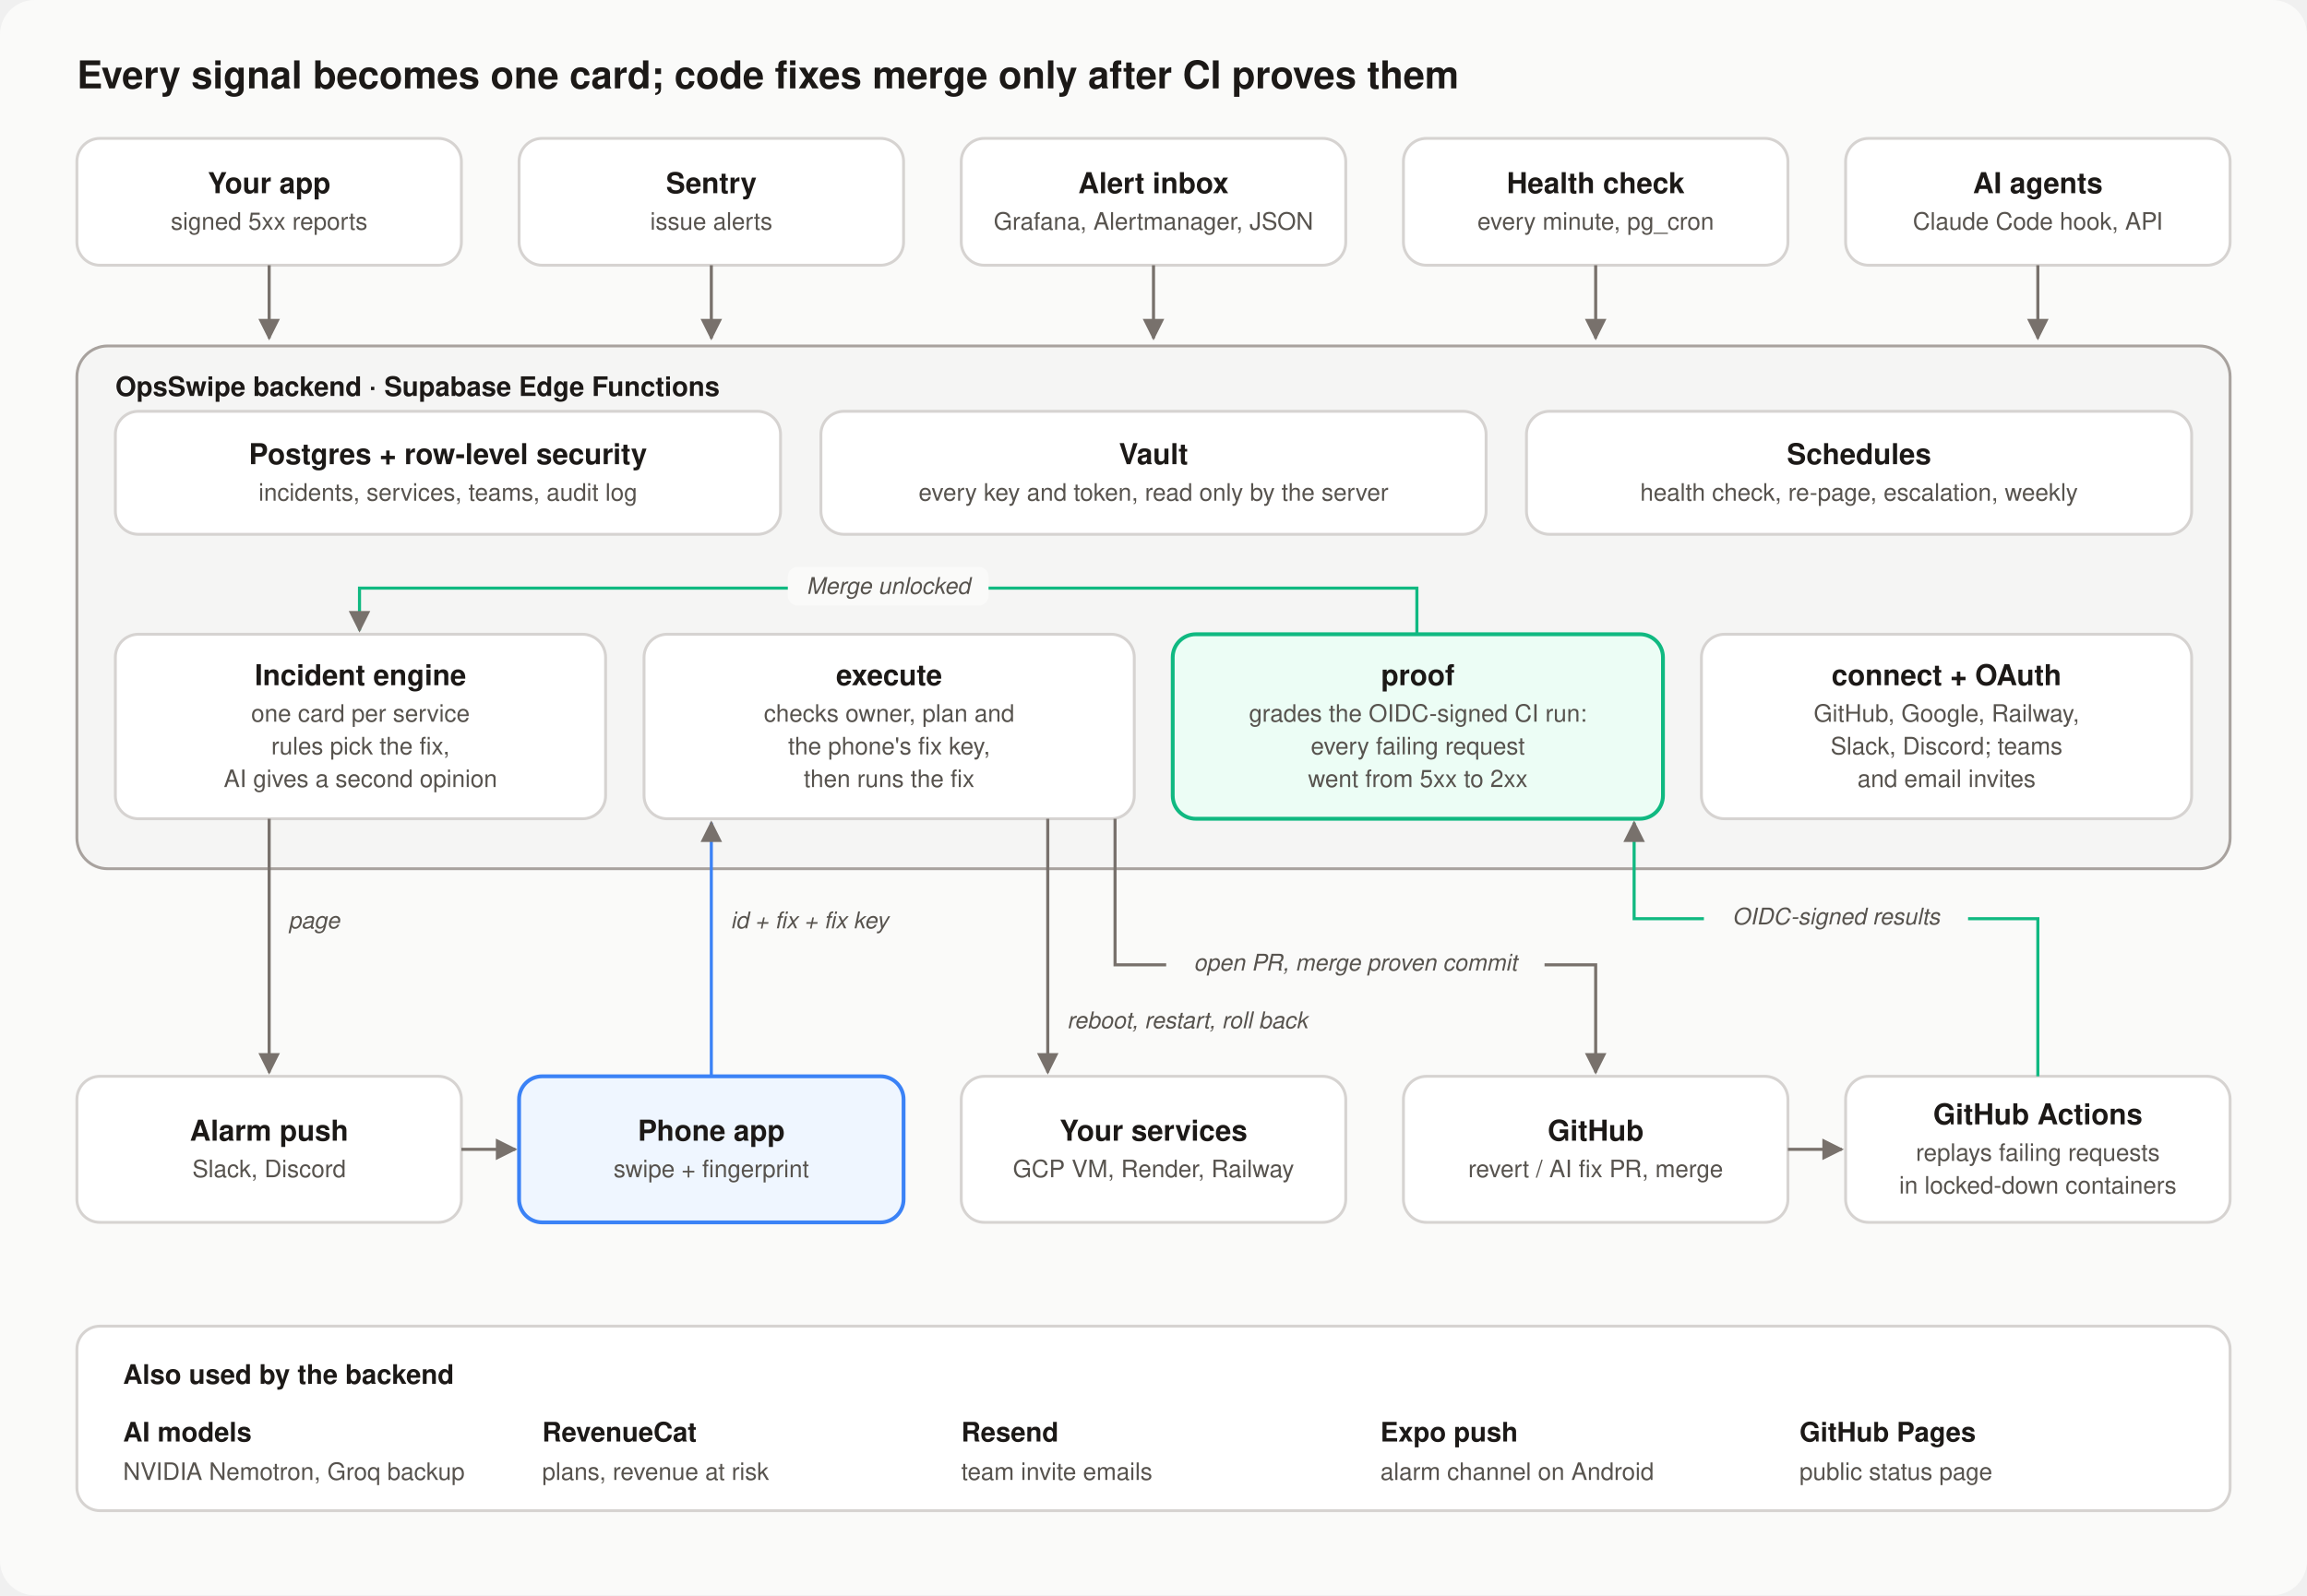
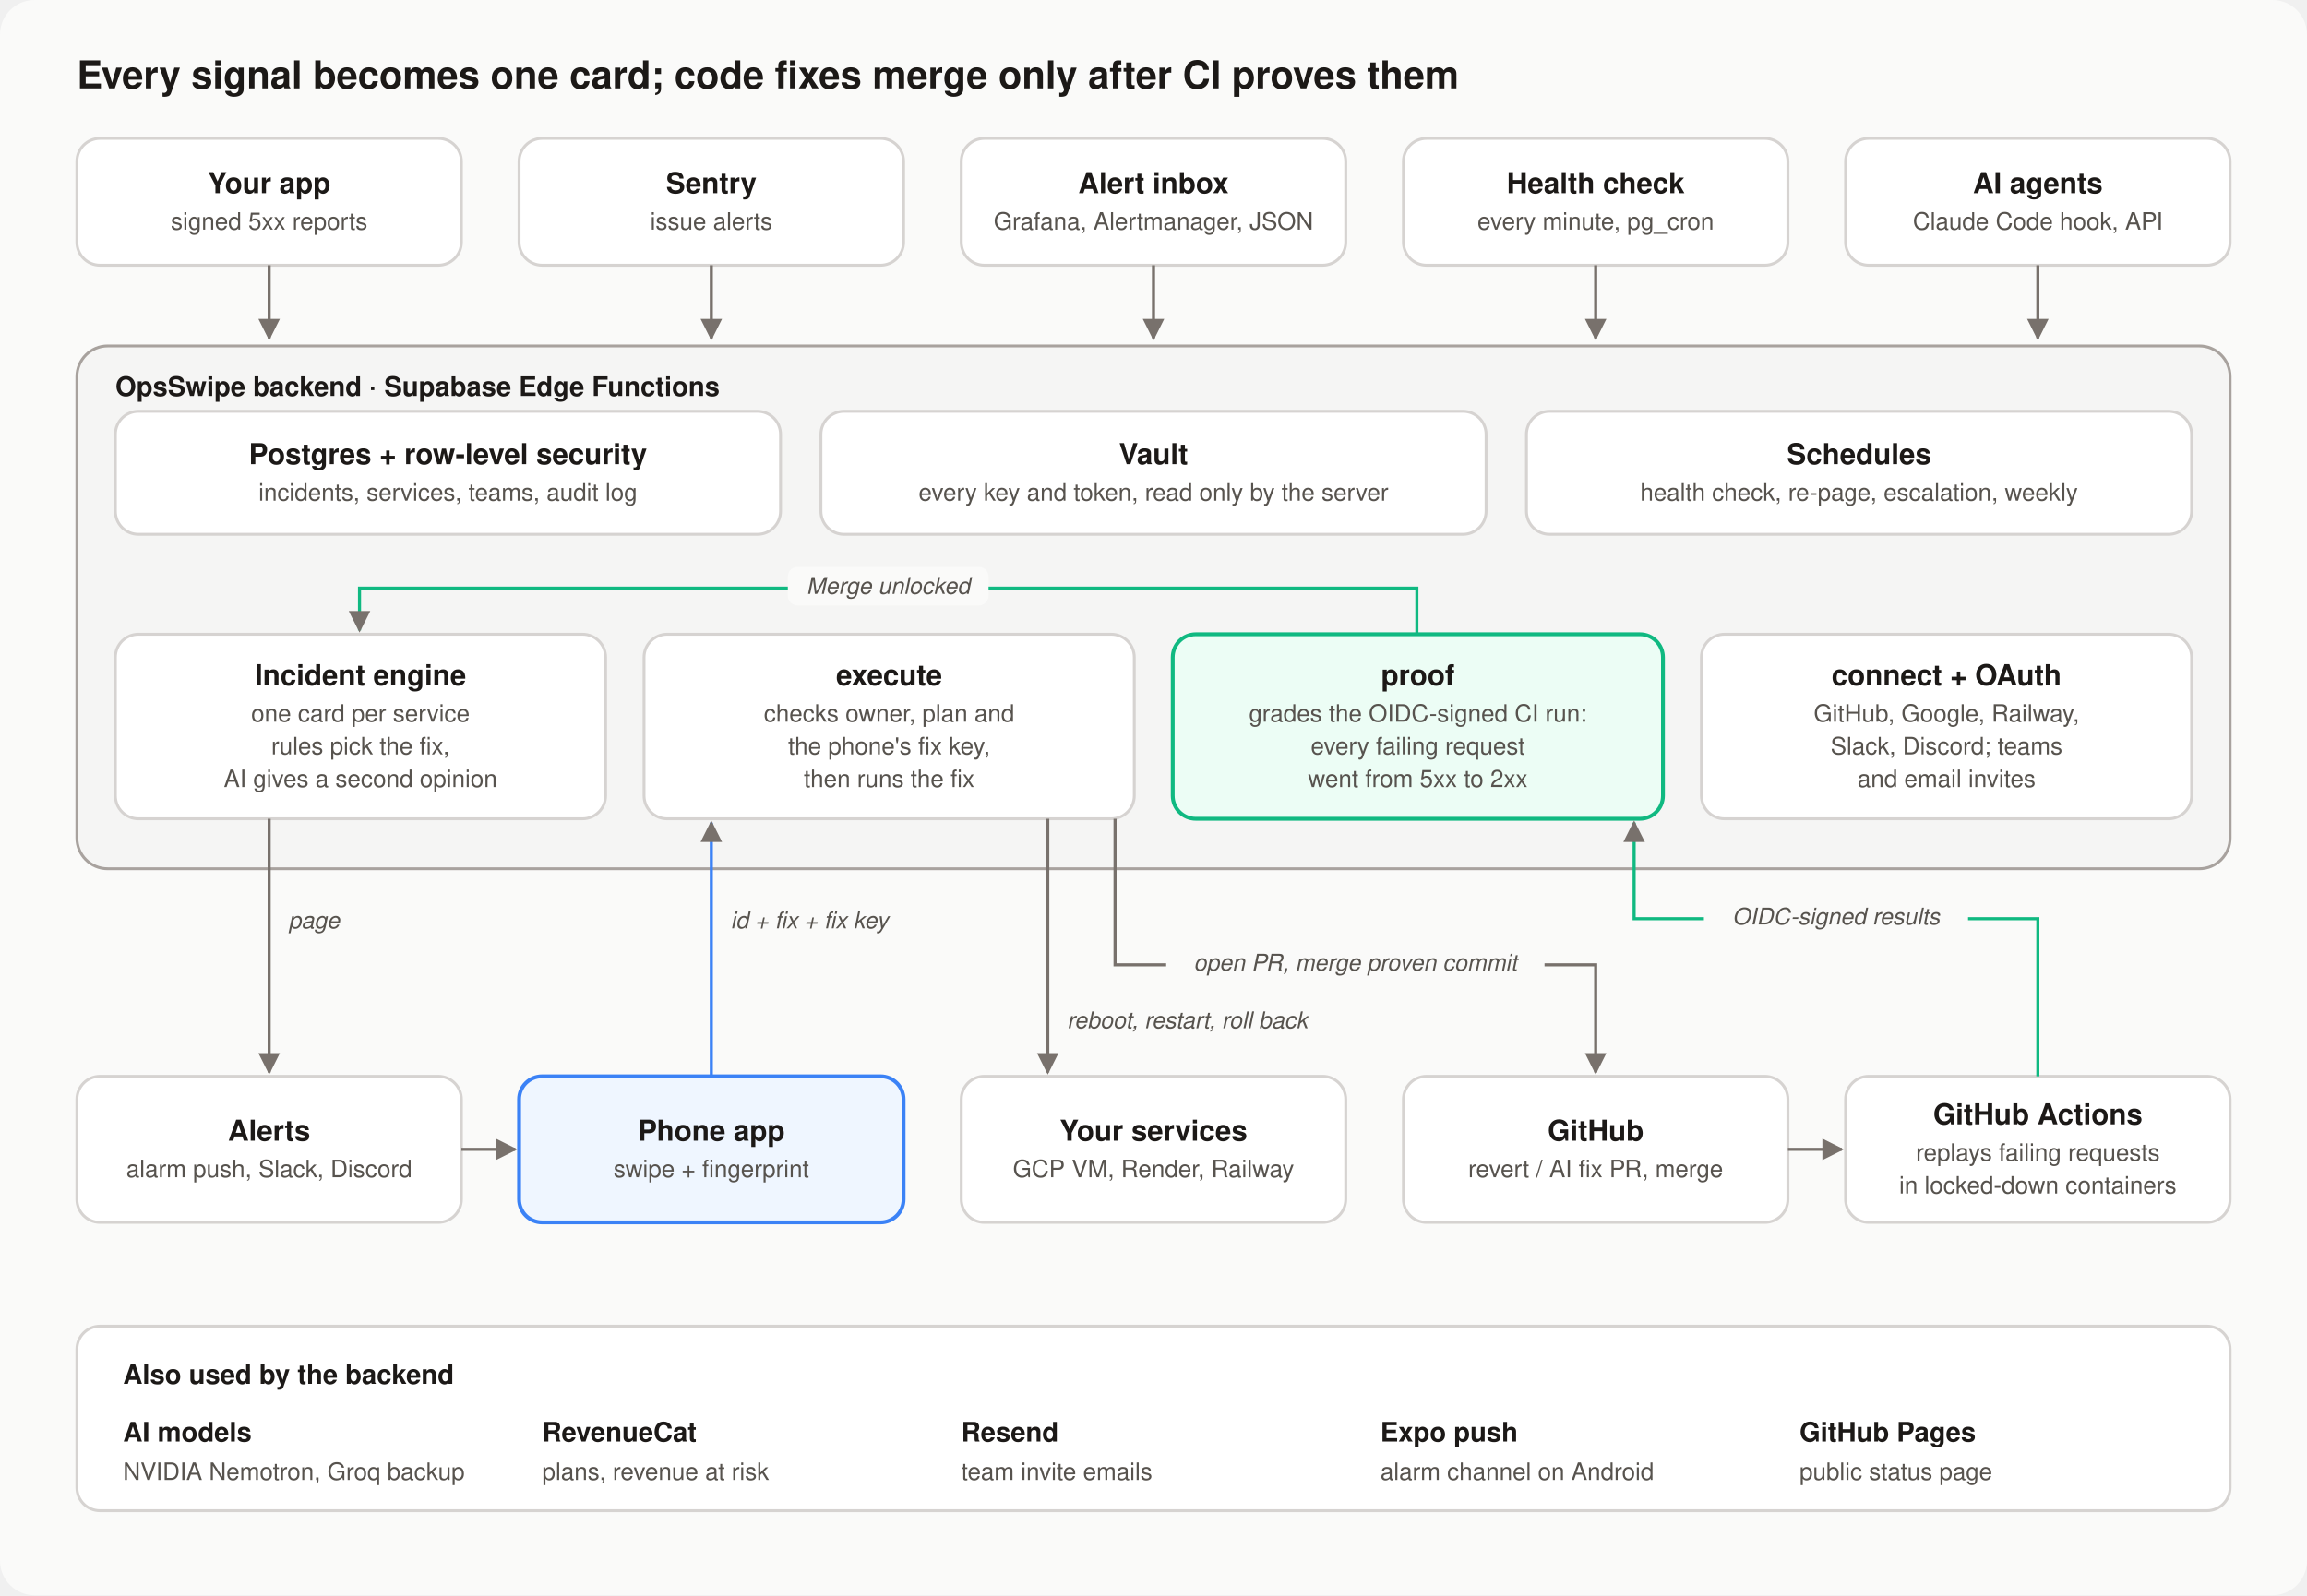
<svg xmlns="http://www.w3.org/2000/svg" viewBox="0 0 1200 830" width="1200" height="830">
  <defs>
    <marker id="arrow" viewBox="0 0 10 10" refX="9" refY="5" markerWidth="7" markerHeight="7" orient="auto-start-reverse">
      <path d="M0,0 L10,5 L0,10 z" fill="#78716C" />
    </marker>
  </defs>
  <rect width="1200" height="830" rx="18" fill="#FAFAF9" />
  <text x="40" y="46" text-anchor="start" font-size="20" font-weight="700" fill="#1C1917" font-family="-apple-system,BlinkMacSystemFont,'Segoe UI',Helvetica,Arial,sans-serif">Every signal becomes one card; code fixes merge only after CI proves them</text>
  <rect x="40" y="72" width="200" height="66" rx="12" fill="#FFFFFF" stroke="#D6D3D1" stroke-width="1.5" />
  <text x="140.0" y="100.5" text-anchor="middle" font-size="15" font-weight="600" fill="#1C1917" font-family="-apple-system,BlinkMacSystemFont,'Segoe UI',Helvetica,Arial,sans-serif">Your app</text>
  <text x="140.0" y="119.5" text-anchor="middle" font-size="12.5" fill="#57534E" font-family="-apple-system,BlinkMacSystemFont,'Segoe UI',Helvetica,Arial,sans-serif">signed 5xx reports</text>
  <path d="M140,138 L140,176" fill="none" stroke="#78716C" stroke-width="1.6" marker-end="url(#arrow)" />
  <rect x="270" y="72" width="200" height="66" rx="12" fill="#FFFFFF" stroke="#D6D3D1" stroke-width="1.5" />
  <text x="370.0" y="100.5" text-anchor="middle" font-size="15" font-weight="600" fill="#1C1917" font-family="-apple-system,BlinkMacSystemFont,'Segoe UI',Helvetica,Arial,sans-serif">Sentry</text>
  <text x="370.0" y="119.5" text-anchor="middle" font-size="12.5" fill="#57534E" font-family="-apple-system,BlinkMacSystemFont,'Segoe UI',Helvetica,Arial,sans-serif">issue alerts</text>
  <path d="M370,138 L370,176" fill="none" stroke="#78716C" stroke-width="1.6" marker-end="url(#arrow)" />
  <rect x="500" y="72" width="200" height="66" rx="12" fill="#FFFFFF" stroke="#D6D3D1" stroke-width="1.5" />
  <text x="600.0" y="100.5" text-anchor="middle" font-size="15" font-weight="600" fill="#1C1917" font-family="-apple-system,BlinkMacSystemFont,'Segoe UI',Helvetica,Arial,sans-serif">Alert inbox</text>
  <text x="600.0" y="119.5" text-anchor="middle" font-size="12.5" fill="#57534E" font-family="-apple-system,BlinkMacSystemFont,'Segoe UI',Helvetica,Arial,sans-serif">Grafana, Alertmanager, JSON</text>
  <path d="M600,138 L600,176" fill="none" stroke="#78716C" stroke-width="1.6" marker-end="url(#arrow)" />
  <rect x="730" y="72" width="200" height="66" rx="12" fill="#FFFFFF" stroke="#D6D3D1" stroke-width="1.5" />
  <text x="830.0" y="100.5" text-anchor="middle" font-size="15" font-weight="600" fill="#1C1917" font-family="-apple-system,BlinkMacSystemFont,'Segoe UI',Helvetica,Arial,sans-serif">Health check</text>
  <text x="830.0" y="119.5" text-anchor="middle" font-size="12.5" fill="#57534E" font-family="-apple-system,BlinkMacSystemFont,'Segoe UI',Helvetica,Arial,sans-serif">every minute, pg_cron</text>
  <path d="M830,138 L830,176" fill="none" stroke="#78716C" stroke-width="1.6" marker-end="url(#arrow)" />
  <rect x="960" y="72" width="200" height="66" rx="12" fill="#FFFFFF" stroke="#D6D3D1" stroke-width="1.5" />
  <text x="1060.0" y="100.5" text-anchor="middle" font-size="15" font-weight="600" fill="#1C1917" font-family="-apple-system,BlinkMacSystemFont,'Segoe UI',Helvetica,Arial,sans-serif">AI agents</text>
  <text x="1060.0" y="119.5" text-anchor="middle" font-size="12.5" fill="#57534E" font-family="-apple-system,BlinkMacSystemFont,'Segoe UI',Helvetica,Arial,sans-serif">Claude Code hook, API</text>
  <path d="M1060,138 L1060,176" fill="none" stroke="#78716C" stroke-width="1.6" marker-end="url(#arrow)" />
  <rect x="40" y="180" width="1120" height="272" rx="16" fill="#F5F5F4" stroke="#A8A29E" stroke-width="1.5" />
  <text x="60" y="206" font-size="14" font-weight="700" fill="#1C1917" font-family="-apple-system,BlinkMacSystemFont,'Segoe UI',Helvetica,Arial,sans-serif">OpsSwipe backend · Supabase Edge Functions</text>
  <rect x="60" y="214" width="346" height="64" rx="12" fill="#FFFFFF" stroke="#D6D3D1" stroke-width="1.5" />
  <text x="233.0" y="241.5" text-anchor="middle" font-size="15" font-weight="600" fill="#1C1917" font-family="-apple-system,BlinkMacSystemFont,'Segoe UI',Helvetica,Arial,sans-serif">Postgres + row-level security</text>
  <text x="233.0" y="260.5" text-anchor="middle" font-size="12.5" fill="#57534E" font-family="-apple-system,BlinkMacSystemFont,'Segoe UI',Helvetica,Arial,sans-serif">incidents, services, teams, audit log</text>
  <rect x="427" y="214" width="346" height="64" rx="12" fill="#FFFFFF" stroke="#D6D3D1" stroke-width="1.5" />
  <text x="600.0" y="241.5" text-anchor="middle" font-size="15" font-weight="600" fill="#1C1917" font-family="-apple-system,BlinkMacSystemFont,'Segoe UI',Helvetica,Arial,sans-serif">Vault</text>
  <text x="600.0" y="260.5" text-anchor="middle" font-size="12.5" fill="#57534E" font-family="-apple-system,BlinkMacSystemFont,'Segoe UI',Helvetica,Arial,sans-serif">every key and token, read only by the server</text>
  <rect x="794" y="214" width="346" height="64" rx="12" fill="#FFFFFF" stroke="#D6D3D1" stroke-width="1.5" />
  <text x="967.0" y="241.5" text-anchor="middle" font-size="15" font-weight="600" fill="#1C1917" font-family="-apple-system,BlinkMacSystemFont,'Segoe UI',Helvetica,Arial,sans-serif">Schedules</text>
  <text x="967.0" y="260.5" text-anchor="middle" font-size="12.5" fill="#57534E" font-family="-apple-system,BlinkMacSystemFont,'Segoe UI',Helvetica,Arial,sans-serif">health check, re-page, escalation, weekly</text>
  <rect x="60" y="330" width="255" height="96" rx="12" fill="#FFFFFF" stroke="#D6D3D1" stroke-width="1.5" />
  <text x="187.5" y="356.5" text-anchor="middle" font-size="15" font-weight="600" fill="#1C1917" font-family="-apple-system,BlinkMacSystemFont,'Segoe UI',Helvetica,Arial,sans-serif">Incident engine</text>
  <text x="187.5" y="375.5" text-anchor="middle" font-size="12.5" fill="#57534E" font-family="-apple-system,BlinkMacSystemFont,'Segoe UI',Helvetica,Arial,sans-serif">one card per service</text>
  <text x="187.5" y="392.5" text-anchor="middle" font-size="12.5" fill="#57534E" font-family="-apple-system,BlinkMacSystemFont,'Segoe UI',Helvetica,Arial,sans-serif">rules pick the fix,</text>
  <text x="187.5" y="409.5" text-anchor="middle" font-size="12.5" fill="#57534E" font-family="-apple-system,BlinkMacSystemFont,'Segoe UI',Helvetica,Arial,sans-serif">AI gives a second opinion</text>
  <rect x="335" y="330" width="255" height="96" rx="12" fill="#FFFFFF" stroke="#D6D3D1" stroke-width="1.5" />
  <text x="462.5" y="356.5" text-anchor="middle" font-size="15" font-weight="600" fill="#1C1917" font-family="-apple-system,BlinkMacSystemFont,'Segoe UI',Helvetica,Arial,sans-serif">execute</text>
  <text x="462.5" y="375.5" text-anchor="middle" font-size="12.5" fill="#57534E" font-family="-apple-system,BlinkMacSystemFont,'Segoe UI',Helvetica,Arial,sans-serif">checks owner, plan and</text>
  <text x="462.5" y="392.5" text-anchor="middle" font-size="12.5" fill="#57534E" font-family="-apple-system,BlinkMacSystemFont,'Segoe UI',Helvetica,Arial,sans-serif">the phone's fix key,</text>
  <text x="462.5" y="409.5" text-anchor="middle" font-size="12.5" fill="#57534E" font-family="-apple-system,BlinkMacSystemFont,'Segoe UI',Helvetica,Arial,sans-serif">then runs the fix</text>
  <rect x="610" y="330" width="255" height="96" rx="12" fill="#ECFDF5" stroke="#10B981" stroke-width="2" />
  <text x="737.5" y="356.5" text-anchor="middle" font-size="15" font-weight="600" fill="#1C1917" font-family="-apple-system,BlinkMacSystemFont,'Segoe UI',Helvetica,Arial,sans-serif">proof</text>
  <text x="737.5" y="375.5" text-anchor="middle" font-size="12.5" fill="#57534E" font-family="-apple-system,BlinkMacSystemFont,'Segoe UI',Helvetica,Arial,sans-serif">grades the OIDC-signed CI run:</text>
  <text x="737.5" y="392.5" text-anchor="middle" font-size="12.5" fill="#57534E" font-family="-apple-system,BlinkMacSystemFont,'Segoe UI',Helvetica,Arial,sans-serif">every failing request</text>
  <text x="737.5" y="409.5" text-anchor="middle" font-size="12.5" fill="#57534E" font-family="-apple-system,BlinkMacSystemFont,'Segoe UI',Helvetica,Arial,sans-serif">went from 5xx to 2xx</text>
  <rect x="885" y="330" width="255" height="96" rx="12" fill="#FFFFFF" stroke="#D6D3D1" stroke-width="1.5" />
  <text x="1012.5" y="356.5" text-anchor="middle" font-size="15" font-weight="600" fill="#1C1917" font-family="-apple-system,BlinkMacSystemFont,'Segoe UI',Helvetica,Arial,sans-serif">connect + OAuth</text>
  <text x="1012.5" y="375.5" text-anchor="middle" font-size="12.5" fill="#57534E" font-family="-apple-system,BlinkMacSystemFont,'Segoe UI',Helvetica,Arial,sans-serif">GitHub, Google, Railway,</text>
  <text x="1012.5" y="392.5" text-anchor="middle" font-size="12.5" fill="#57534E" font-family="-apple-system,BlinkMacSystemFont,'Segoe UI',Helvetica,Arial,sans-serif">Slack, Discord; teams</text>
  <text x="1012.5" y="409.5" text-anchor="middle" font-size="12.5" fill="#57534E" font-family="-apple-system,BlinkMacSystemFont,'Segoe UI',Helvetica,Arial,sans-serif">and email invites</text>
  <path d="M737,330 L737,306 L187,306 L187,328" fill="none" stroke="#10B981" stroke-width="1.6" marker-end="url(#arrow)" />
  <rect x="409.8" y="295" width="104.4" height="20" rx="5" fill="#FAFAF9" />
  <text x="462" y="309" text-anchor="middle" font-size="12" font-style="italic" fill="#57534E" font-family="-apple-system,BlinkMacSystemFont,'Segoe UI',Helvetica,Arial,sans-serif">Merge unlocked</text>
  <rect x="40" y="560" width="200" height="76" rx="12" fill="#FFFFFF" stroke="#D6D3D1" stroke-width="1.5" />
-   <text x="140.0" y="593.5" text-anchor="middle" font-size="15" font-weight="600" fill="#1C1917" font-family="-apple-system,BlinkMacSystemFont,'Segoe UI',Helvetica,Arial,sans-serif">Alarm push</text>
-   <text x="140.0" y="612.5" text-anchor="middle" font-size="12.5" fill="#57534E" font-family="-apple-system,BlinkMacSystemFont,'Segoe UI',Helvetica,Arial,sans-serif">Slack, Discord</text>
+   <text x="140.0" y="593.5" text-anchor="middle" font-size="15" font-weight="600" fill="#1C1917" font-family="-apple-system,BlinkMacSystemFont,'Segoe UI',Helvetica,Arial,sans-serif">Alerts</text>
+   <text x="140.0" y="612.5" text-anchor="middle" font-size="12.5" fill="#57534E" font-family="-apple-system,BlinkMacSystemFont,'Segoe UI',Helvetica,Arial,sans-serif">alarm push, Slack, Discord</text>
  <rect x="270" y="560" width="200" height="76" rx="12" fill="#EFF6FF" stroke="#3B82F6" stroke-width="2" />
  <text x="370.0" y="593.5" text-anchor="middle" font-size="15" font-weight="600" fill="#1C1917" font-family="-apple-system,BlinkMacSystemFont,'Segoe UI',Helvetica,Arial,sans-serif">Phone app</text>
  <text x="370.0" y="612.5" text-anchor="middle" font-size="12.5" fill="#57534E" font-family="-apple-system,BlinkMacSystemFont,'Segoe UI',Helvetica,Arial,sans-serif">swipe + fingerprint</text>
  <rect x="500" y="560" width="200" height="76" rx="12" fill="#FFFFFF" stroke="#D6D3D1" stroke-width="1.5" />
  <text x="600.0" y="593.5" text-anchor="middle" font-size="15" font-weight="600" fill="#1C1917" font-family="-apple-system,BlinkMacSystemFont,'Segoe UI',Helvetica,Arial,sans-serif">Your services</text>
  <text x="600.0" y="612.5" text-anchor="middle" font-size="12.5" fill="#57534E" font-family="-apple-system,BlinkMacSystemFont,'Segoe UI',Helvetica,Arial,sans-serif">GCP VM, Render, Railway</text>
  <rect x="730" y="560" width="200" height="76" rx="12" fill="#FFFFFF" stroke="#D6D3D1" stroke-width="1.5" />
  <text x="830.0" y="593.5" text-anchor="middle" font-size="15" font-weight="600" fill="#1C1917" font-family="-apple-system,BlinkMacSystemFont,'Segoe UI',Helvetica,Arial,sans-serif">GitHub</text>
  <text x="830.0" y="612.5" text-anchor="middle" font-size="12.5" fill="#57534E" font-family="-apple-system,BlinkMacSystemFont,'Segoe UI',Helvetica,Arial,sans-serif">revert / AI fix PR, merge</text>
  <rect x="960" y="560" width="200" height="76" rx="12" fill="#FFFFFF" stroke="#D6D3D1" stroke-width="1.5" />
  <text x="1060.0" y="585.0" text-anchor="middle" font-size="15" font-weight="600" fill="#1C1917" font-family="-apple-system,BlinkMacSystemFont,'Segoe UI',Helvetica,Arial,sans-serif">GitHub Actions</text>
  <text x="1060.0" y="604.0" text-anchor="middle" font-size="12.5" fill="#57534E" font-family="-apple-system,BlinkMacSystemFont,'Segoe UI',Helvetica,Arial,sans-serif">replays failing requests</text>
  <text x="1060.0" y="621.0" text-anchor="middle" font-size="12.5" fill="#57534E" font-family="-apple-system,BlinkMacSystemFont,'Segoe UI',Helvetica,Arial,sans-serif">in locked-down containers</text>
  <path d="M140,426 L140,558" fill="none" stroke="#78716C" stroke-width="1.6" marker-end="url(#arrow)" />
  <rect x="144" y="469" width="38.4" height="20" rx="5" fill="#FAFAF9" />
  <text x="150" y="483" text-anchor="start" font-size="12" font-style="italic" fill="#57534E" font-family="-apple-system,BlinkMacSystemFont,'Segoe UI',Helvetica,Arial,sans-serif">page</text>
  <path d="M240,598 L268,598" fill="none" stroke="#78716C" stroke-width="1.6" marker-end="url(#arrow)" />
  <path d="M370,560 L370,428" fill="none" stroke="#3B82F6" stroke-width="1.6" marker-end="url(#arrow)" />
  <rect x="374" y="469" width="130.8" height="20" rx="5" fill="#FAFAF9" />
  <text x="380" y="483" text-anchor="start" font-size="12" font-style="italic" fill="#57534E" font-family="-apple-system,BlinkMacSystemFont,'Segoe UI',Helvetica,Arial,sans-serif">id + fix + fix key</text>
  <path d="M545,426 L545,558" fill="none" stroke="#78716C" stroke-width="1.6" marker-end="url(#arrow)" />
  <rect x="549" y="521" width="183.6" height="20" rx="5" fill="#FAFAF9" />
  <text x="555" y="535" text-anchor="start" font-size="12" font-style="italic" fill="#57534E" font-family="-apple-system,BlinkMacSystemFont,'Segoe UI',Helvetica,Arial,sans-serif">reboot, restart, roll back</text>
  <path d="M580,426 L580,502 L830,502 L830,558" fill="none" stroke="#78716C" stroke-width="1.6" marker-end="url(#arrow)" />
  <rect x="606.6" y="491" width="196.8" height="20" rx="5" fill="#FAFAF9" />
  <text x="705" y="505" text-anchor="middle" font-size="12" font-style="italic" fill="#57534E" font-family="-apple-system,BlinkMacSystemFont,'Segoe UI',Helvetica,Arial,sans-serif">open PR, merge proven commit</text>
  <path d="M930,598 L958,598" fill="none" stroke="#78716C" stroke-width="1.6" marker-end="url(#arrow)" />
  <path d="M1060,560 L1060,478 L850,478 L850,428" fill="none" stroke="#10B981" stroke-width="1.6" marker-end="url(#arrow)" />
  <rect x="886.3" y="467" width="137.4" height="20" rx="5" fill="#FAFAF9" />
  <text x="955" y="481" text-anchor="middle" font-size="12" font-style="italic" fill="#57534E" font-family="-apple-system,BlinkMacSystemFont,'Segoe UI',Helvetica,Arial,sans-serif">OIDC-signed results</text>
  <rect x="40" y="690" width="1120" height="96" rx="12" fill="#FFFFFF" stroke="#D6D3D1" stroke-width="1.5" />
  <text x="600.0" y="742.0" text-anchor="middle" font-size="15" font-weight="600" fill="#1C1917" font-family="-apple-system,BlinkMacSystemFont,'Segoe UI',Helvetica,Arial,sans-serif" />
  <text x="64" y="720" text-anchor="start" font-size="14" font-weight="700" fill="#1C1917" font-family="-apple-system,BlinkMacSystemFont,'Segoe UI',Helvetica,Arial,sans-serif">Also used by the backend</text>
  <text x="64" y="750" text-anchor="start" font-size="14" font-weight="600" fill="#1C1917" font-family="-apple-system,BlinkMacSystemFont,'Segoe UI',Helvetica,Arial,sans-serif">AI models</text>
  <text x="64" y="770" text-anchor="start" font-size="12.5" font-weight="400" fill="#57534E" font-family="-apple-system,BlinkMacSystemFont,'Segoe UI',Helvetica,Arial,sans-serif">NVIDIA Nemotron, Groq backup</text>
  <text x="282" y="750" text-anchor="start" font-size="14" font-weight="600" fill="#1C1917" font-family="-apple-system,BlinkMacSystemFont,'Segoe UI',Helvetica,Arial,sans-serif">RevenueCat</text>
  <text x="282" y="770" text-anchor="start" font-size="12.5" font-weight="400" fill="#57534E" font-family="-apple-system,BlinkMacSystemFont,'Segoe UI',Helvetica,Arial,sans-serif">plans, revenue at risk</text>
  <text x="500" y="750" text-anchor="start" font-size="14" font-weight="600" fill="#1C1917" font-family="-apple-system,BlinkMacSystemFont,'Segoe UI',Helvetica,Arial,sans-serif">Resend</text>
  <text x="500" y="770" text-anchor="start" font-size="12.5" font-weight="400" fill="#57534E" font-family="-apple-system,BlinkMacSystemFont,'Segoe UI',Helvetica,Arial,sans-serif">team invite emails</text>
  <text x="718" y="750" text-anchor="start" font-size="14" font-weight="600" fill="#1C1917" font-family="-apple-system,BlinkMacSystemFont,'Segoe UI',Helvetica,Arial,sans-serif">Expo push</text>
  <text x="718" y="770" text-anchor="start" font-size="12.5" font-weight="400" fill="#57534E" font-family="-apple-system,BlinkMacSystemFont,'Segoe UI',Helvetica,Arial,sans-serif">alarm channel on Android</text>
  <text x="936" y="750" text-anchor="start" font-size="14" font-weight="600" fill="#1C1917" font-family="-apple-system,BlinkMacSystemFont,'Segoe UI',Helvetica,Arial,sans-serif">GitHub Pages</text>
  <text x="936" y="770" text-anchor="start" font-size="12.5" font-weight="400" fill="#57534E" font-family="-apple-system,BlinkMacSystemFont,'Segoe UI',Helvetica,Arial,sans-serif">public status page</text>
</svg>
